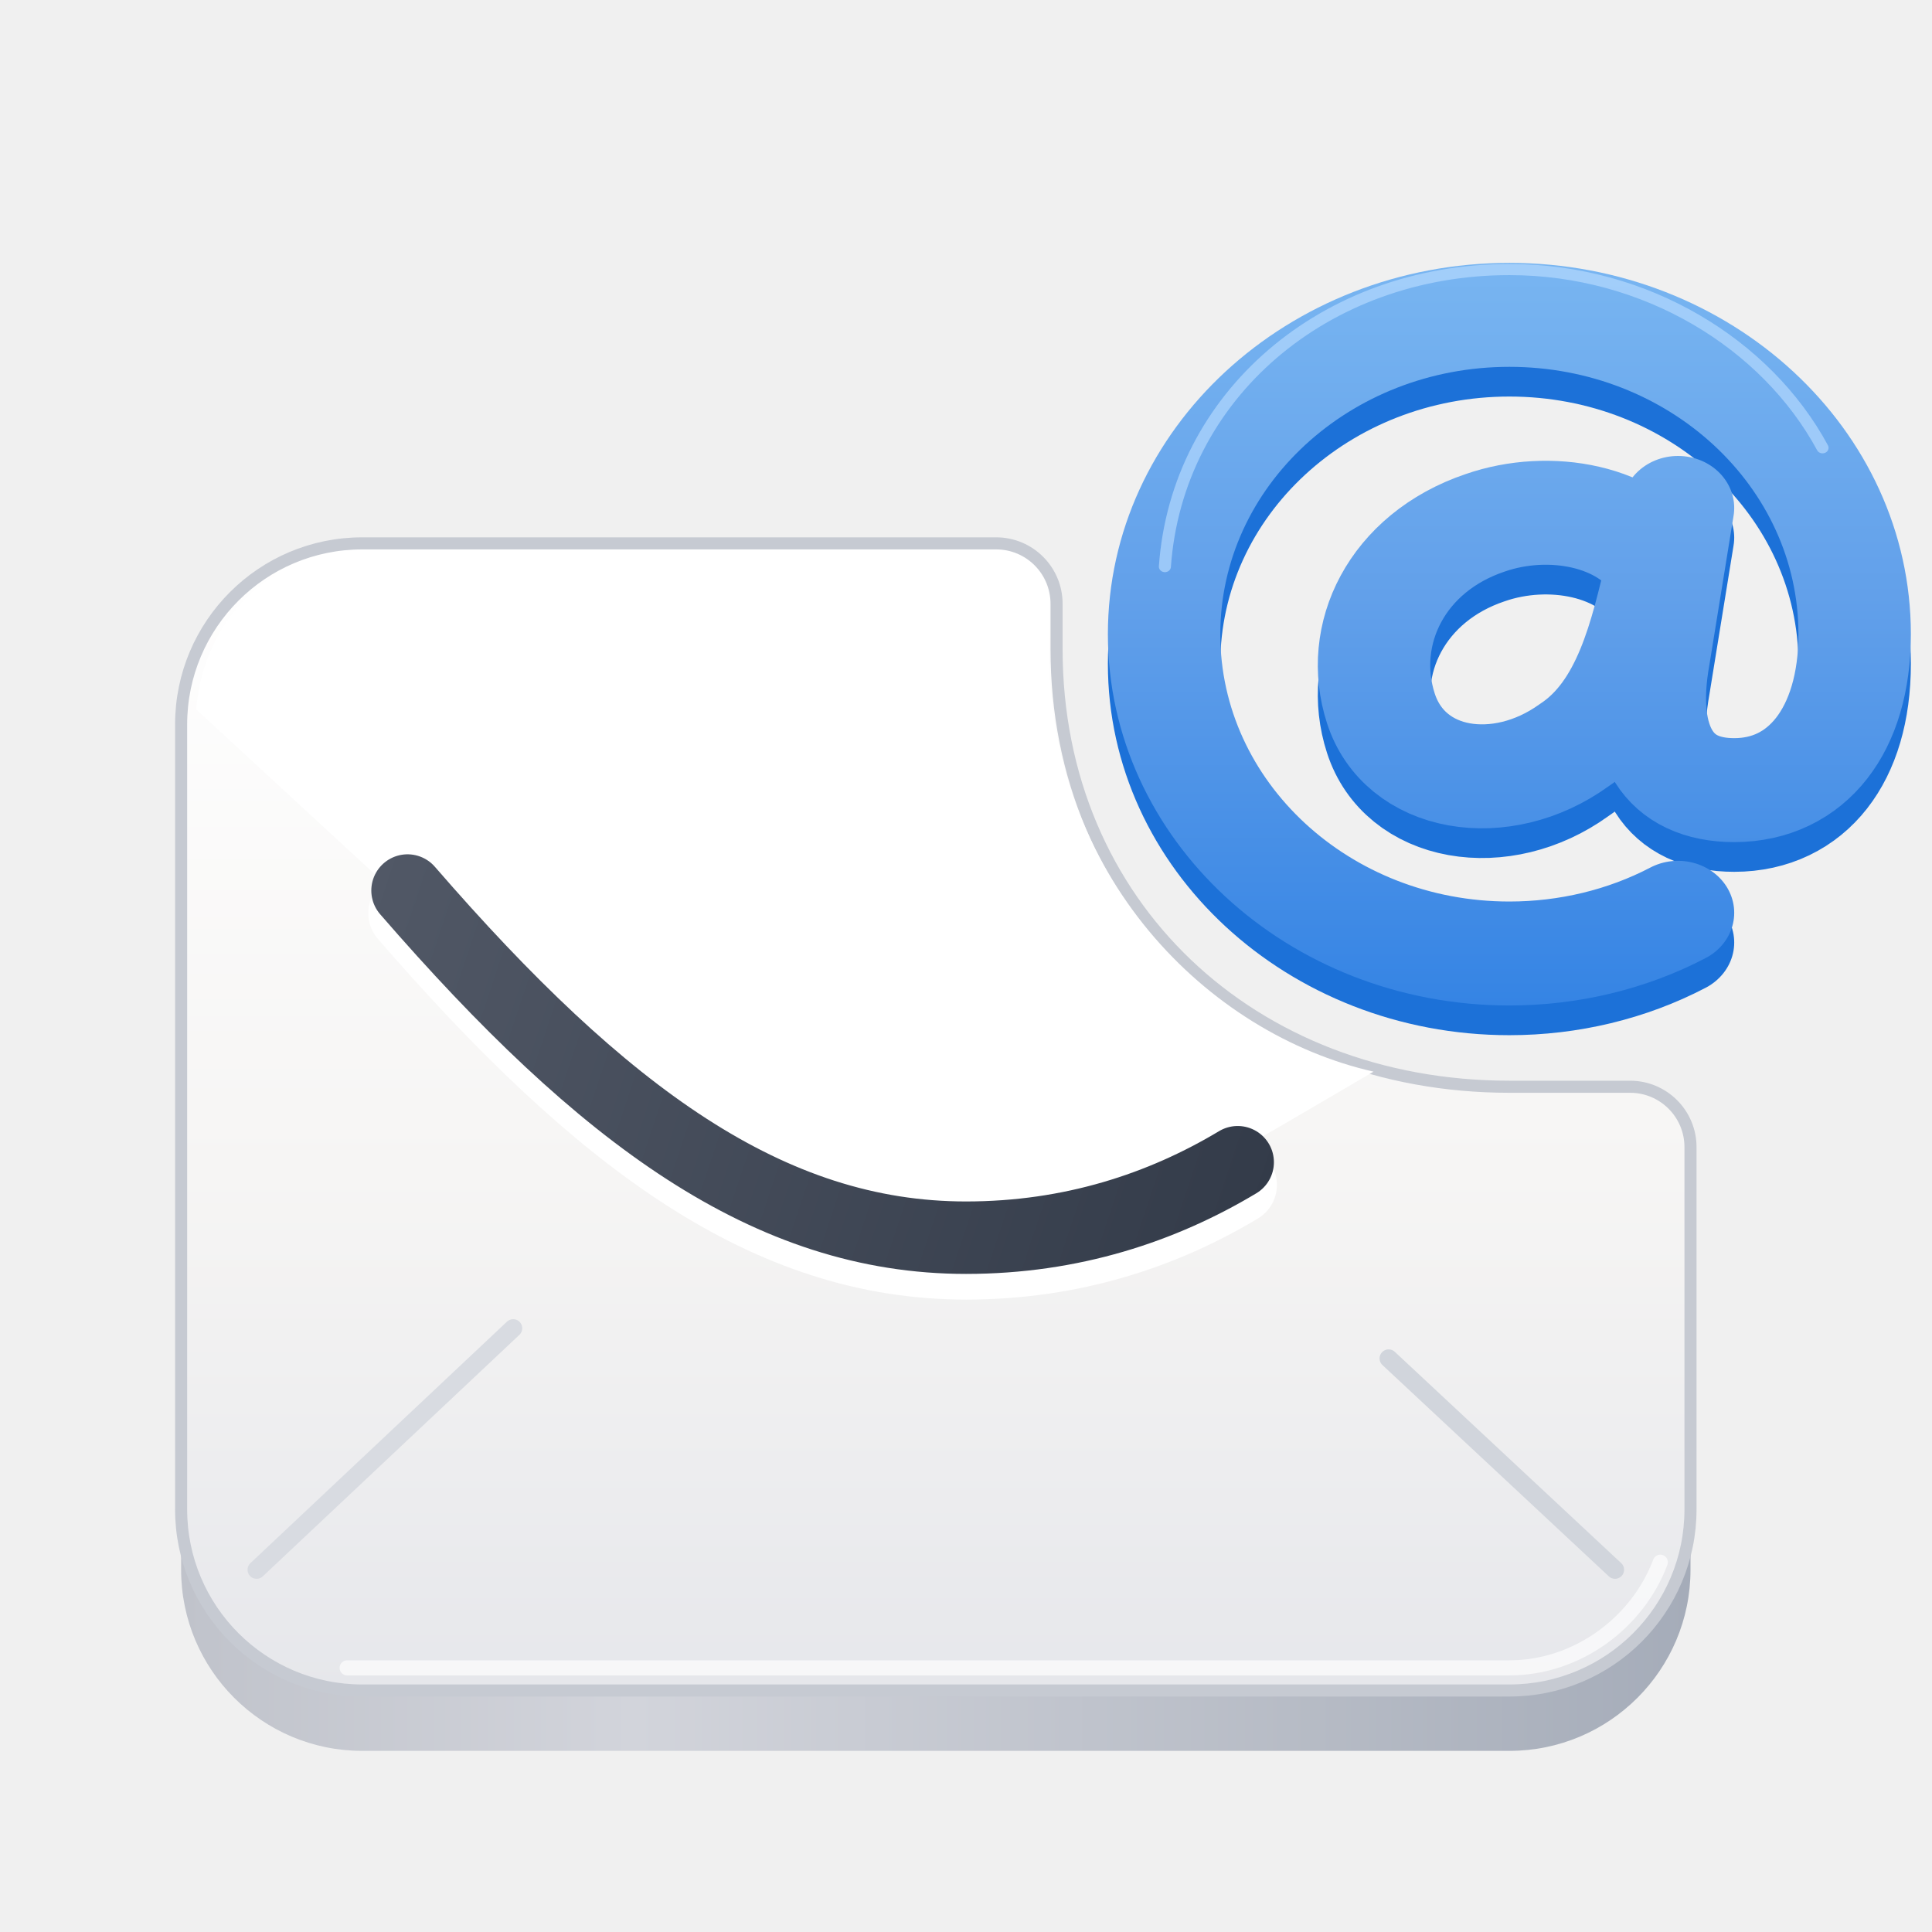
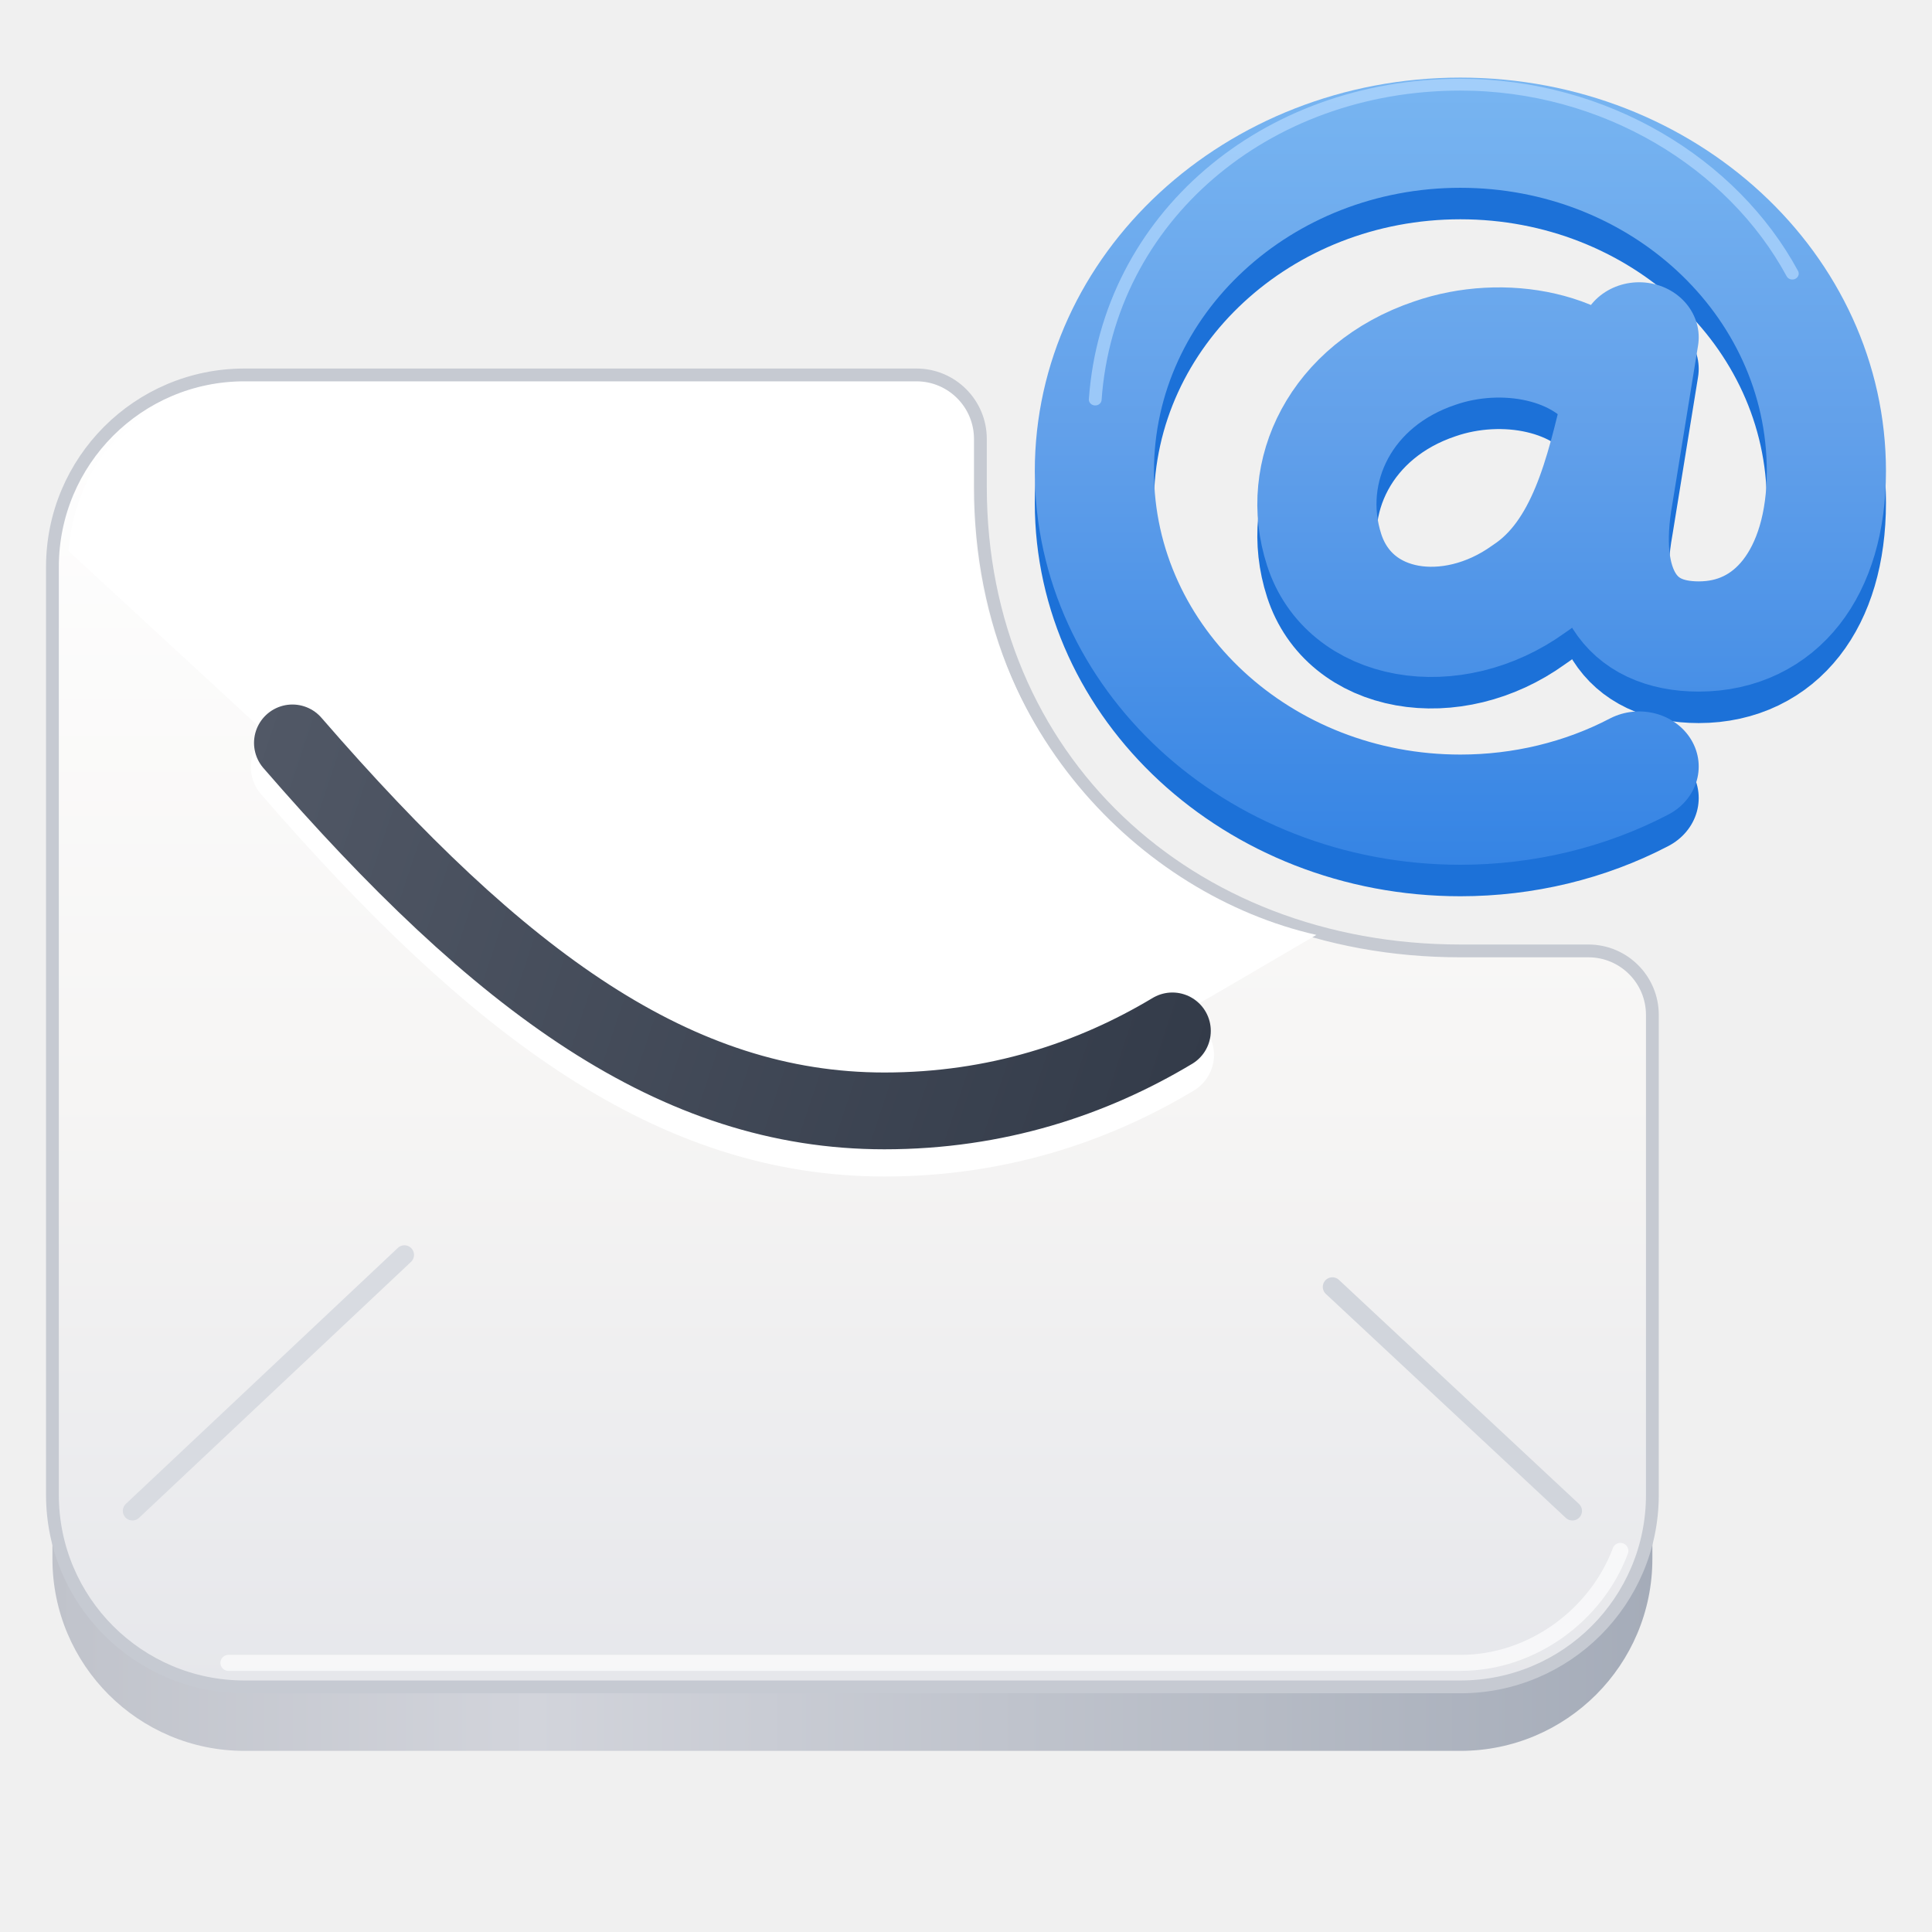
- <svg xmlns="http://www.w3.org/2000/svg" xmlns:xlink="http://www.w3.org/1999/xlink" width="1024" height="1024" viewBox="0 0 128 128" role="img" aria-labelledby="title desc">
+ <svg xmlns="http://www.w3.org/2000/svg" xmlns:xlink="http://www.w3.org/1999/xlink" width="128" height="128" viewBox="0 0 128 128" role="img" aria-labelledby="title desc">
  <defs>
-     <path id="envelope-shape" d="M 24,36 H 66 C 68.209,36 70,37.791 70,40 V 43 C 70,60 83,72 100,72 H 108 C 110.209,72 112,73.791 112,76 V 100 C 112,106.627 106.627,112 100,112 H 24 C 17.373,112 12,106.627 12,100 V 48 C 12,41.373 17.373,36 24,36 Z" />
+     <path id="envelope-shape" d="M 24,30 H 66 C 68.209,30 70,31.791 70,34 V 37 C 70,54 83,66 100,66 H 108 C 110.209,66 112,67.791 112,70 V 100 C 112,106.627 106.627,112 100,112 H 24 C 17.373,112 12,106.627 12,100 V 42 C 12,35.373 17.373,30 24,30 Z" />
    <path id="at-shape" d="M 85,99.52 C 78.63,103.12 71.38,105 64,105 C 40.252,105 21,85.748 21,62 C 21,38.252 40.252,19 64,19 C 87.748,19 107,38.252 107,62 C 107,75 101,83 92,83 C 84,83 80,77 82,65 L 85,45 M 83,53 C 79,46 69,44 61,47 C 50,51 45,62 48,72 C 51,82 63,84 72,77 C 79,72 81,62 83,53" />
-     <linearGradient id="paper" x1="0" y1="36" x2="0" y2="112" gradientUnits="userSpaceOnUse">
+     <linearGradient id="paper" x1="0" y1="30" x2="0" y2="112" gradientUnits="userSpaceOnUse">
      <stop stop-color="#ffffff" />
      <stop offset="0.55" stop-color="#f6f5f4" />
      <stop offset="1" stop-color="#e6e7eb" />
    </linearGradient>
    <linearGradient id="paper-profile" x1="12" y1="0" x2="112" y2="0" gradientUnits="userSpaceOnUse">
      <stop stop-color="#c0c3cb" />
      <stop offset="0.3" stop-color="#d2d4db" />
      <stop offset="0.75" stop-color="#b6bbc5" />
      <stop offset="1" stop-color="#a5acb9" />
    </linearGradient>
    <linearGradient id="blue" x1="0" y1="12" x2="0" y2="112" gradientUnits="userSpaceOnUse">
      <stop stop-color="#78b5f1" />
      <stop offset="0.45" stop-color="#62a0ea" />
      <stop offset="1" stop-color="#3584e4" />
    </linearGradient>
    <linearGradient id="smile-color" x1="24" y1="60" x2="84" y2="80" gradientUnits="userSpaceOnUse">
      <stop stop-color="#515866" />
      <stop offset="1" stop-color="#333b49" />
    </linearGradient>
  </defs>
-   <g id="paper-edge">
-     <use xlink:href="#envelope-shape" fill="url(#paper-profile)" transform="translate(0 4)" />
-   </g>
-   <g id="envelope">
-     <use xlink:href="#envelope-shape" fill="url(#paper)" stroke="#c6cad2" stroke-width="0.8" />
-     <path id="lower-left-fold" d="M 17,104 L 34,88" fill="none" stroke="#d8dbe1" stroke-width="1.2" stroke-linecap="round" />
-     <path id="lower-right-fold" d="M 107,104 L 92,90" fill="none" stroke="#d1d5dc" stroke-width="1.2" stroke-linecap="round" />
-     <path id="top-fold" d="M 24,36.5 H 66 C 68,36.5 69.5,38 69.5,40 V 43 C 69.5,58 80,68.5 91,71 C 79,78 73,82 64,82 C 49,82 36,71 26,59 L 13,47 C 13.5,41 18,36.5 24,36.5 Z" fill="#ffffff" />
-     <path id="lower-edge-light" d="M 23,110.5 H 100 C 104.5,110.5 108.5,107.5 110,103.5" fill="none" stroke="#ffffff" stroke-opacity="0.66" stroke-width="1" stroke-linecap="round" />
-   </g>
-   <g id="smile" fill="none" stroke-linecap="round">
-     <path d="M 27,60.5 C 40,75.5 51,83.5 64,83.5 C 71,83.5 77,81.5 82,78.5" stroke="#ffffff" stroke-width="5.2" />
-     <path d="M 27,59 C 40,74 51,82 64,82 C 71,82 77,80 82,77" stroke="url(#smile-color)" stroke-width="4.8" />
-   </g>
-   <g id="blue-at" transform="translate(65.952 11.512) scale(0.532 0.492)" fill="none" stroke-width="14" stroke-linecap="round" stroke-linejoin="round">
-     <use xlink:href="#at-shape" stroke="#1c71d8" transform="translate(0 4)" />
-     <use xlink:href="#at-shape" stroke="url(#blue)" />
-     <path d="M 21.1,59 C 22.6,36 41,19 64,19 C 81,19 96,29 103,43" stroke="#b9dcff" stroke-width="1.5" stroke-opacity="0.65" transform="translate(0 -6.1)" />
+   <g id="composition" transform="translate(-9.246 -6.96) scale(1.06)">
+     <g id="paper-edge">
+       <use xlink:href="#envelope-shape" fill="url(#paper-profile)" transform="translate(0 4)" />
+     </g>
+     <g id="envelope">
+       <use xlink:href="#envelope-shape" fill="url(#paper)" stroke="#c6cad2" stroke-width="0.8" />
+       <path id="lower-left-fold" transform="translate(0 -3)" d="M 17,104 L 34,88" fill="none" stroke="#d8dbe1" stroke-width="1.2" stroke-linecap="round" />
+       <path id="lower-right-fold" transform="translate(0 -3)" d="M 107,104 L 92,90" fill="none" stroke="#d1d5dc" stroke-width="1.2" stroke-linecap="round" />
+       <path id="top-fold" transform="translate(0 -6)" d="M 24,36.5 H 66 C 68,36.5 69.5,38 69.5,40 V 43 C 69.5,58 80,68.5 91,71 C 79,78 73,82 64,82 C 49,82 36,71 26,59 L 13,47 C 13.5,41 18,36.5 24,36.5 Z" fill="#ffffff" />
+       <path id="lower-edge-light" d="M 23,110.5 H 100 C 104.5,110.5 108.5,107.5 110,103.5" fill="none" stroke="#ffffff" stroke-opacity="0.66" stroke-width="1" stroke-linecap="round" />
+     </g>
+     <g id="smile" transform="translate(0 -6)" fill="none" stroke-linecap="round">
+       <path d="M 27,60.5 C 40,75.5 51,83.5 64,83.5 C 71,83.5 77,81.5 82,78.5" stroke="#ffffff" stroke-width="5.2" />
+       <path d="M 27,59 C 40,74 51,82 64,82 C 71,82 77,80 82,77" stroke="url(#smile-color)" stroke-width="4.8" />
+     </g>
+     <g id="blue-at" transform="translate(65.952 5.512) scale(0.532 0.492)" fill="none" stroke-width="14" stroke-linecap="round" stroke-linejoin="round">
+       <use xlink:href="#at-shape" stroke="#1c71d8" transform="translate(0 4)" />
+       <use xlink:href="#at-shape" stroke="url(#blue)" />
+       <path d="M 21.1,59 C 22.6,36 41,19 64,19 C 81,19 96,29 103,43" stroke="#b9dcff" stroke-width="1.5" stroke-opacity="0.65" transform="translate(0 -6.1)" />
+     </g>
  </g>
</svg>
